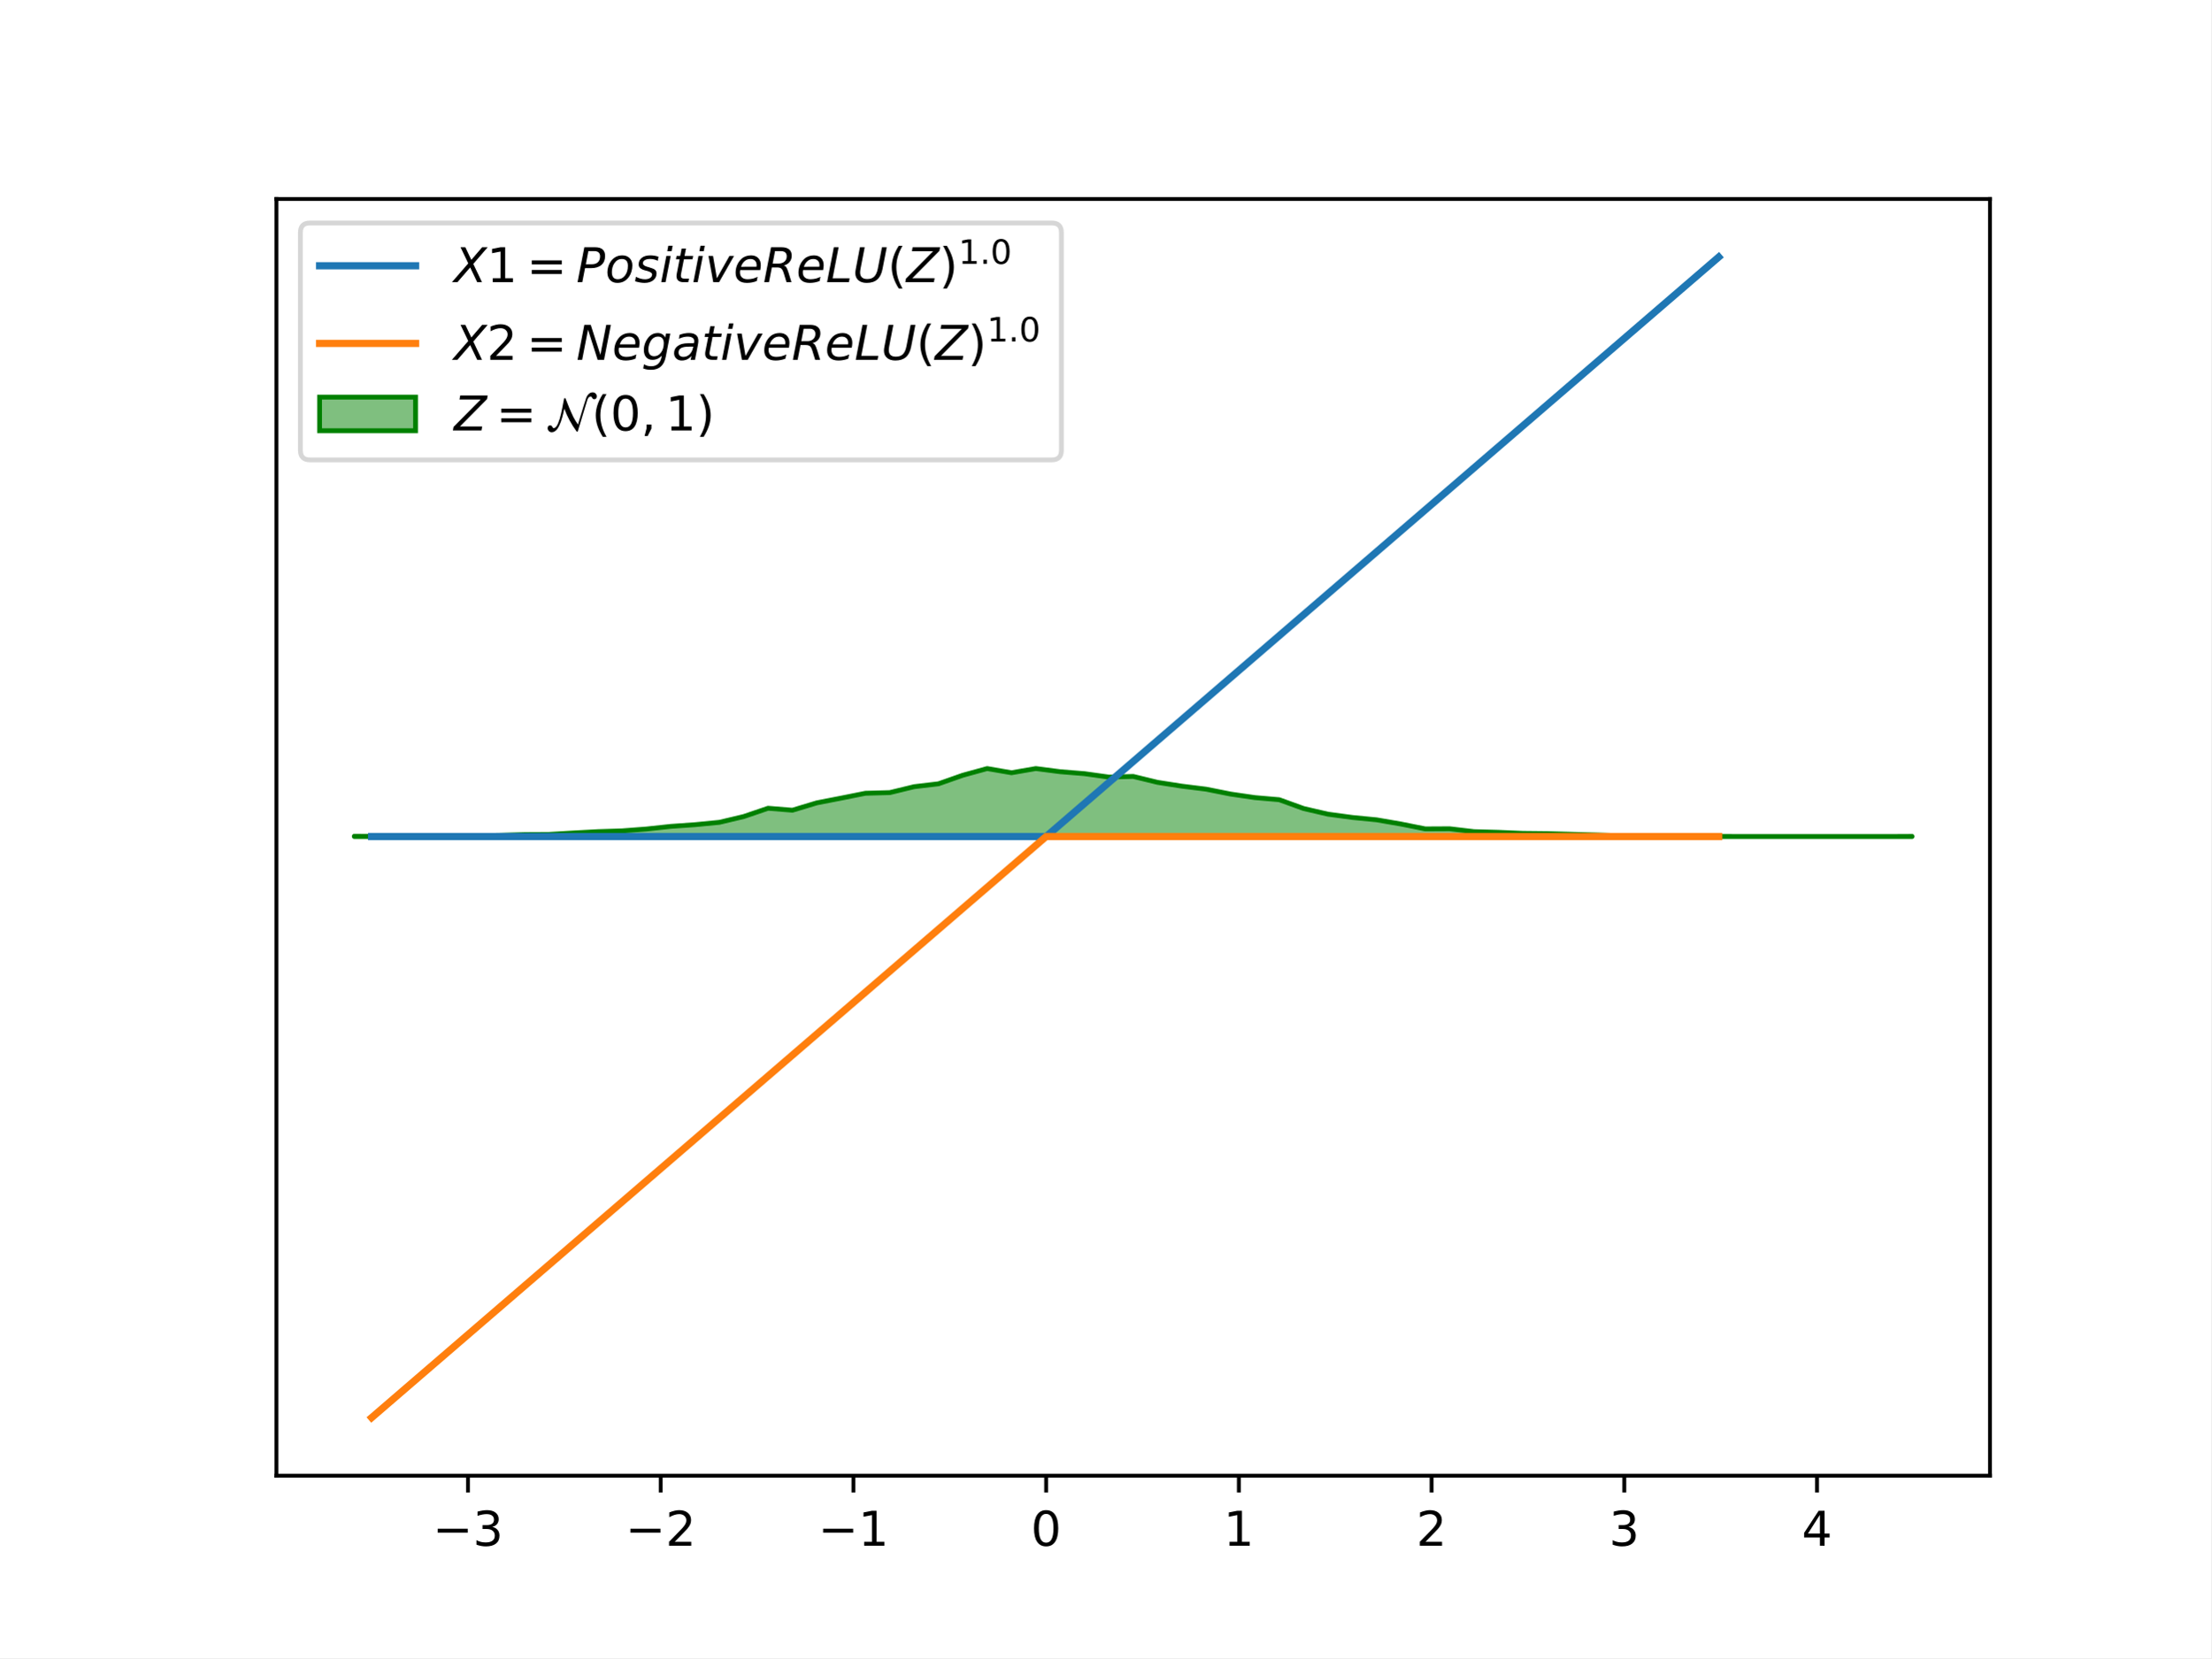
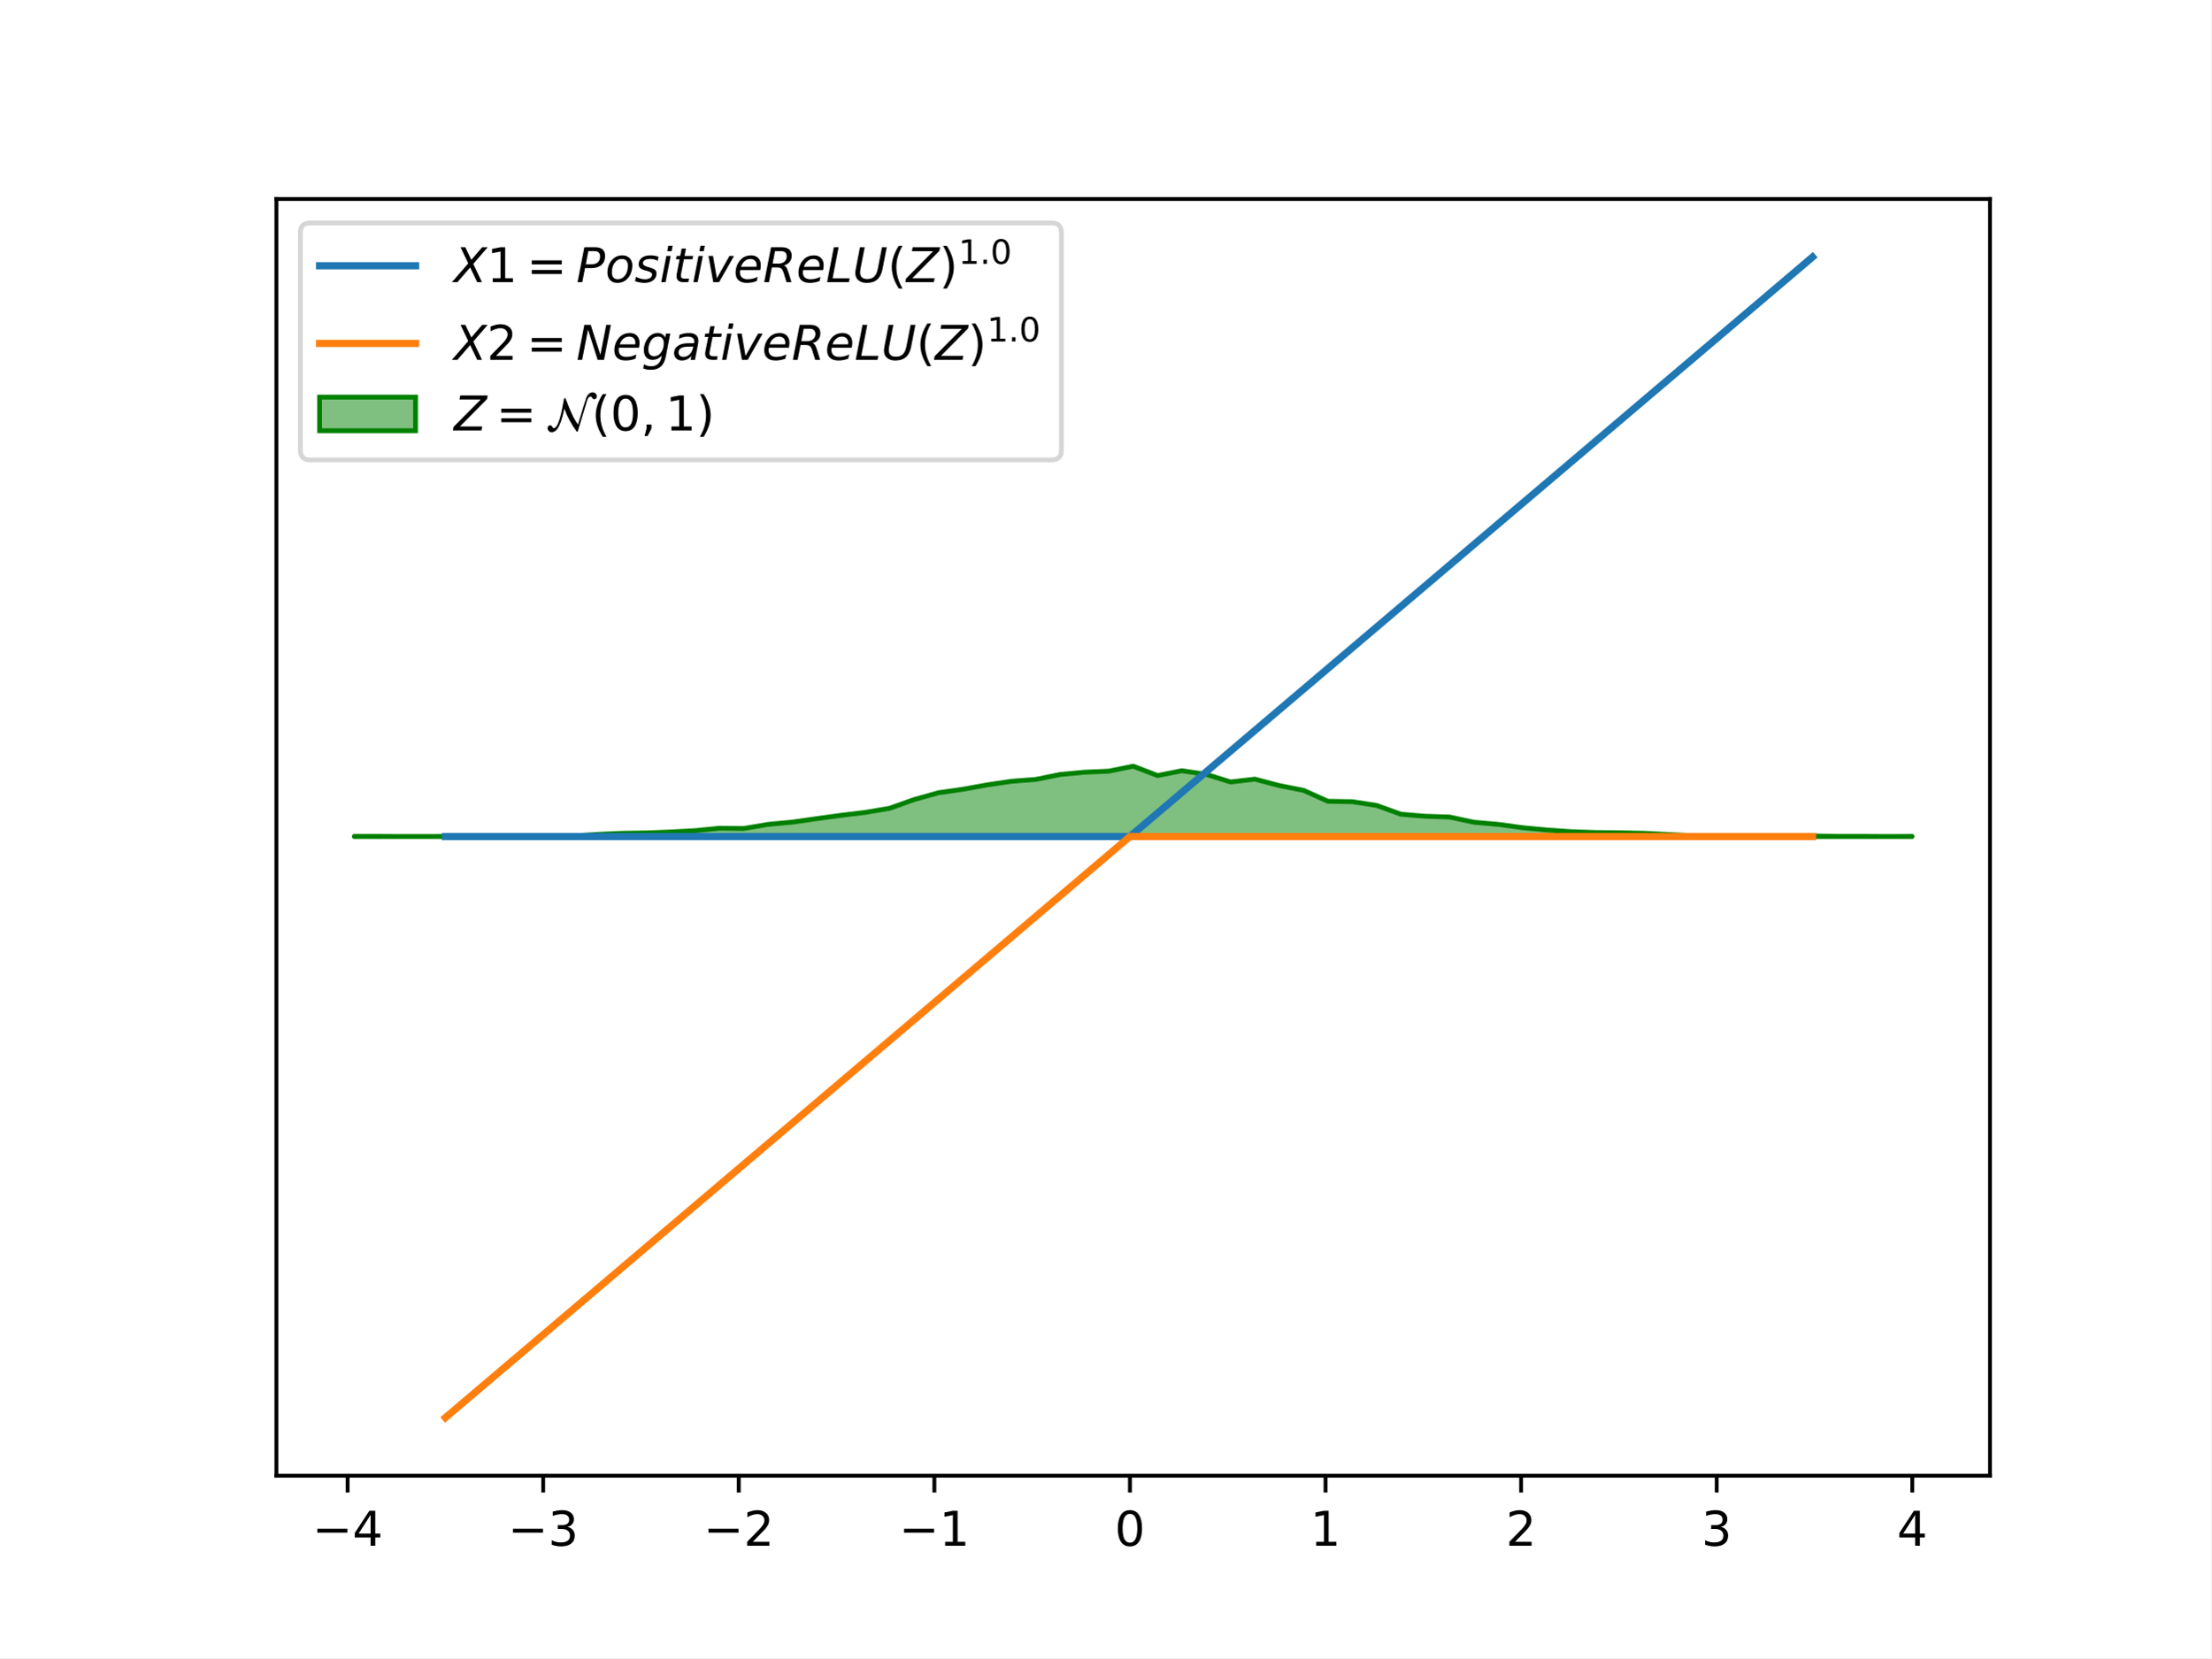
<svg xmlns="http://www.w3.org/2000/svg" xmlns:xlink="http://www.w3.org/1999/xlink" height="345.6pt" version="1.1" viewBox="0 0 460.8 345.6" width="460.8pt">
  <defs>
    <style type="text/css">*{stroke-linecap:butt;stroke-linejoin:round;}</style>
  </defs>
  <g id="figure_1">
    <g id="patch_1">
      <path d="M 0 345.6  L 460.8 345.6  L 460.8 0  L 0 0  z " style="fill:#ffffff;" />
    </g>
    <g id="axes_1">
      <g id="patch_2">
        <path d="M 57.6 307.584  L 414.72 307.584  L 414.72 41.472  L 57.6 41.472  z " style="fill:#ffffff;" />
      </g>
      <g id="PolyCollection_1">
        <defs>
-           <path d="M 73.833 -171.3  L 73.833 -171.245  L 78.905 -171.245  L 83.978 -171.245  L 89.051 -171.245  L 94.124 -171.245  L 99.196 -171.245  L 104.269 -171.245  L 109.342 -171.245  L 114.415 -171.245  L 119.487 -171.245  L 124.56 -171.245  L 129.633 -171.245  L 134.705 -171.245  L 139.778 -171.245  L 144.851 -171.245  L 149.924 -171.245  L 154.996 -171.245  L 160.069 -171.245  L 165.142 -171.245  L 170.215 -171.245  L 175.287 -171.245  L 180.36 -171.245  L 185.433 -171.245  L 190.505 -171.245  L 195.578 -171.245  L 200.651 -171.245  L 205.724 -171.245  L 210.796 -171.245  L 215.869 -171.245  L 220.942 -171.245  L 226.015 -171.245  L 231.087 -171.245  L 236.16 -171.245  L 241.233 -171.245  L 246.305 -171.245  L 251.378 -171.245  L 256.451 -171.245  L 261.524 -171.245  L 266.596 -171.245  L 271.669 -171.245  L 276.742 -171.245  L 281.815 -171.245  L 286.887 -171.245  L 291.96 -171.245  L 297.033 -171.245  L 302.105 -171.245  L 307.178 -171.245  L 312.251 -171.245  L 317.324 -171.245  L 322.396 -171.245  L 327.469 -171.245  L 332.542 -171.245  L 337.615 -171.245  L 342.687 -171.245  L 347.76 -171.245  L 352.833 -171.245  L 357.905 -171.245  L 362.978 -171.245  L 368.051 -171.245  L 373.124 -171.245  L 378.196 -171.245  L 383.269 -171.245  L 388.342 -171.245  L 393.415 -171.245  L 398.487 -171.245  L 398.487 -171.272  L 398.487 -171.272  L 393.415 -171.245  L 388.342 -171.245  L 383.269 -171.245  L 378.196 -171.245  L 373.124 -171.245  L 368.051 -171.245  L 362.978 -171.245  L 357.905 -171.272  L 352.833 -171.245  L 347.76 -171.409  L 342.687 -171.272  L 337.615 -171.409  L 332.542 -171.574  L 327.469 -171.711  L 322.396 -171.848  L 317.324 -171.903  L 312.251 -172.122  L 307.178 -172.259  L 302.105 -172.862  L 297.033 -172.834  L 291.96 -173.848  L 286.887 -174.725  L 281.815 -175.218  L 276.742 -175.904  L 271.669 -177.082  L 266.596 -178.918  L 261.524 -179.356  L 256.451 -180.096  L 251.378 -181.11  L 246.305 -181.74  L 241.233 -182.535  L 236.16 -183.768  L 231.087 -183.631  L 226.015 -184.344  L 220.942 -184.755  L 215.869 -185.412  L 210.796 -184.535  L 205.724 -185.412  L 200.651 -184.015  L 195.578 -182.234  L 190.505 -181.631  L 185.433 -180.398  L 180.36 -180.261  L 175.287 -179.247  L 170.215 -178.26  L 165.142 -176.726  L 160.069 -177.137  L 154.996 -175.41  L 149.924 -174.205  L 144.851 -173.711  L 139.778 -173.355  L 134.705 -172.807  L 129.633 -172.423  L 124.56 -172.259  L 119.487 -171.985  L 114.415 -171.683  L 109.342 -171.656  L 104.269 -171.492  L 99.196 -171.409  L 94.124 -171.382  L 89.051 -171.272  L 83.978 -171.327  L 78.905 -171.272  L 73.833 -171.3  z " id="m5265bedb80" style="stroke:#008000;" />
+           <path d="M 73.833 -171.273  L 73.833 -171.245  L 78.905 -171.245  L 83.978 -171.245  L 89.051 -171.245  L 94.124 -171.245  L 99.196 -171.245  L 104.269 -171.245  L 109.342 -171.245  L 114.415 -171.245  L 119.487 -171.245  L 124.56 -171.245  L 129.633 -171.245  L 134.705 -171.245  L 139.778 -171.245  L 144.851 -171.245  L 149.924 -171.245  L 154.996 -171.245  L 160.069 -171.245  L 165.142 -171.245  L 170.215 -171.245  L 175.287 -171.245  L 180.36 -171.245  L 185.433 -171.245  L 190.505 -171.245  L 195.578 -171.245  L 200.651 -171.245  L 205.724 -171.245  L 210.796 -171.245  L 215.869 -171.245  L 220.942 -171.245  L 226.015 -171.245  L 231.087 -171.245  L 236.16 -171.245  L 241.233 -171.245  L 246.305 -171.245  L 251.378 -171.245  L 256.451 -171.245  L 261.524 -171.245  L 266.596 -171.245  L 271.669 -171.245  L 276.742 -171.245  L 281.815 -171.245  L 286.887 -171.245  L 291.96 -171.245  L 297.033 -171.245  L 302.105 -171.245  L 307.178 -171.245  L 312.251 -171.245  L 317.324 -171.245  L 322.396 -171.245  L 327.469 -171.245  L 332.542 -171.245  L 337.615 -171.245  L 342.687 -171.245  L 347.76 -171.245  L 352.833 -171.245  L 357.905 -171.245  L 362.978 -171.245  L 368.051 -171.245  L 373.124 -171.245  L 378.196 -171.245  L 383.269 -171.245  L 388.342 -171.245  L 393.415 -171.245  L 398.487 -171.245  L 398.487 -171.273  L 398.487 -171.273  L 393.415 -171.245  L 388.342 -171.273  L 383.269 -171.273  L 378.196 -171.356  L 373.124 -171.328  L 368.051 -171.301  L 362.978 -171.301  L 357.905 -171.301  L 352.833 -171.412  L 347.76 -171.662  L 342.687 -171.912  L 337.615 -172.024  L 332.542 -172.079  L 327.469 -172.246  L 322.396 -172.608  L 317.324 -173.081  L 312.251 -173.776  L 307.178 -174.221  L 302.105 -175.305  L 297.033 -175.472  L 291.96 -175.889  L 286.887 -177.725  L 281.815 -178.503  L 276.742 -178.587  L 271.669 -180.867  L 266.596 -181.868  L 261.524 -183.203  L 256.451 -182.619  L 251.378 -184.204  L 246.305 -184.955  L 241.233 -183.954  L 236.16 -185.901  L 231.087 -184.872  L 226.015 -184.649  L 220.942 -184.177  L 215.869 -183.148  L 210.796 -182.758  L 205.724 -182.008  L 200.651 -181.09  L 195.578 -180.367  L 190.505 -178.948  L 185.433 -177.141  L 180.36 -176.279  L 175.287 -175.667  L 170.215 -174.972  L 165.142 -174.249  L 160.069 -173.776  L 154.996 -172.914  L 149.924 -172.969  L 144.851 -172.469  L 139.778 -172.191  L 134.705 -171.996  L 129.633 -171.912  L 124.56 -171.69  L 119.487 -171.356  L 114.415 -171.468  L 109.342 -171.356  L 104.269 -171.245  L 99.196 -171.328  L 94.124 -171.273  L 89.051 -171.245  L 83.978 -171.245  L 78.905 -171.273  L 73.833 -171.273  z " id="ma08cc36b5c" style="stroke:#008000;" />
        </defs>
-         <g clip-path="url(#p6a4043ee38)">
-           <use style="fill:#008000;fill-opacity:0.5;stroke:#008000;" x="0" xlink:href="#m5265bedb80" y="345.6" />
+         <g clip-path="url(#p46e4fabc52)">
+           <use style="fill:#008000;fill-opacity:0.5;stroke:#008000;" x="0" xlink:href="#ma08cc36b5c" y="345.6" />
        </g>
      </g>
      <g id="PolyCollection_2" />
      <g id="PolyCollection_3" />
      <g id="matplotlib.axis_1">
        <g id="xtick_1">
          <g id="line2d_1">
            <defs>
-               <path d="M 0 0  L 0 3.5  " id="mf795d74693" style="stroke:#000000;stroke-width:0.8;" />
-             </defs>
-             <g>
-               <use style="stroke:#000000;stroke-width:0.8;" x="97.523" xlink:href="#mf795d74693" y="307.584" />
+               <path d="M 0 0  L 0 3.5  " id="mf2663dbb90" style="stroke:#000000;stroke-width:0.8;" />
+             </defs>
+             <g>
+               <use style="stroke:#000000;stroke-width:0.8;" x="72.439" xlink:href="#mf2663dbb90" y="307.584" />
            </g>
          </g>
          <g id="text_1">
-             <g transform="translate(90.15233 322.1824)scale(0.1 -0.1)">
+             <g transform="translate(65.06781 322.1824)scale(0.1 -0.1)">
              <defs>
                <path d="M 678 2272  L 4684 2272  L 4684 1741  L 678 1741  L 678 2272  z " id="DejaVuSans-2212" transform="scale(0.015625)" />
-                 <path d="M 2597 2516  Q 3050 2419 3304 2112  Q 3559 1806 3559 1356  Q 3559 666 3084 287  Q 2609 -91 1734 -91  Q 1441 -91 1130 -33  Q 819 25 488 141  L 488 750  Q 750 597 1062 519  Q 1375 441 1716 441  Q 2309 441 2620 675  Q 2931 909 2931 1356  Q 2931 1769 2642 2001  Q 2353 2234 1838 2234  L 1294 2234  L 1294 2753  L 1863 2753  Q 2328 2753 2575 2939  Q 2822 3125 2822 3475  Q 2822 3834 2567 4026  Q 2313 4219 1838 4219  Q 1578 4219 1281 4162  Q 984 4106 628 3988  L 628 4550  Q 988 4650 1302 4700  Q 1616 4750 1894 4750  Q 2613 4750 3031 4423  Q 3450 4097 3450 3541  Q 3450 3153 3228 2886  Q 3006 2619 2597 2516  z " id="DejaVuSans-33" transform="scale(0.015625)" />
-               </defs>
-               <use xlink:href="#DejaVuSans-2212" />
-               <use x="83.789" xlink:href="#DejaVuSans-33" />
+                 <path d="M 2419 4116  L 825 1625  L 2419 1625  L 2419 4116  z M 2253 4666  L 3047 4666  L 3047 1625  L 3713 1625  L 3713 1100  L 3047 1100  L 3047 0  L 2419 0  L 2419 1100  L 313 1100  L 313 1709  L 2253 4666  z " id="DejaVuSans-34" transform="scale(0.015625)" />
+               </defs>
+               <use xlink:href="#DejaVuSans-2212" />
+               <use x="83.789" xlink:href="#DejaVuSans-34" />
            </g>
          </g>
        </g>
        <g id="xtick_2">
          <g id="line2d_2">
            <g>
-               <use style="stroke:#000000;stroke-width:0.8;" x="137.688" xlink:href="#mf795d74693" y="307.584" />
+               <use style="stroke:#000000;stroke-width:0.8;" x="113.2" xlink:href="#mf2663dbb90" y="307.584" />
            </g>
          </g>
          <g id="text_2">
-             <g transform="translate(130.3169 322.1824)scale(0.1 -0.1)">
-               <defs>
-                 <path d="M 1228 531  L 3431 531  L 3431 0  L 469 0  L 469 531  Q 828 903 1448 1529  Q 2069 2156 2228 2338  Q 2531 2678 2651 2914  Q 2772 3150 2772 3378  Q 2772 3750 2511 3984  Q 2250 4219 1831 4219  Q 1534 4219 1204 4116  Q 875 4013 500 3803  L 500 4441  Q 881 4594 1212 4672  Q 1544 4750 1819 4750  Q 2544 4750 2975 4387  Q 3406 4025 3406 3419  Q 3406 3131 3298 2873  Q 3191 2616 2906 2266  Q 2828 2175 2409 1742  Q 1991 1309 1228 531  z " id="DejaVuSans-32" transform="scale(0.015625)" />
-               </defs>
-               <use xlink:href="#DejaVuSans-2212" />
-               <use x="83.789" xlink:href="#DejaVuSans-32" />
+             <g transform="translate(105.8291 322.1824)scale(0.1 -0.1)">
+               <defs>
+                 <path d="M 2597 2516  Q 3050 2419 3304 2112  Q 3559 1806 3559 1356  Q 3559 666 3084 287  Q 2609 -91 1734 -91  Q 1441 -91 1130 -33  Q 819 25 488 141  L 488 750  Q 750 597 1062 519  Q 1375 441 1716 441  Q 2309 441 2620 675  Q 2931 909 2931 1356  Q 2931 1769 2642 2001  Q 2353 2234 1838 2234  L 1294 2234  L 1294 2753  L 1863 2753  Q 2328 2753 2575 2939  Q 2822 3125 2822 3475  Q 2822 3834 2567 4026  Q 2313 4219 1838 4219  Q 1578 4219 1281 4162  Q 984 4106 628 3988  L 628 4550  Q 988 4650 1302 4700  Q 1616 4750 1894 4750  Q 2613 4750 3031 4423  Q 3450 4097 3450 3541  Q 3450 3153 3228 2886  Q 3006 2619 2597 2516  z " id="DejaVuSans-33" transform="scale(0.015625)" />
+               </defs>
+               <use xlink:href="#DejaVuSans-2212" />
+               <use x="83.789" xlink:href="#DejaVuSans-33" />
            </g>
          </g>
        </g>
        <g id="xtick_3">
          <g id="line2d_3">
            <g>
-               <use style="stroke:#000000;stroke-width:0.8;" x="177.853" xlink:href="#mf795d74693" y="307.584" />
+               <use style="stroke:#000000;stroke-width:0.8;" x="153.961" xlink:href="#mf2663dbb90" y="307.584" />
            </g>
          </g>
          <g id="text_3">
-             <g transform="translate(170.4815 322.1824)scale(0.1 -0.1)">
-               <defs>
-                 <path d="M 794 531  L 1825 531  L 1825 4091  L 703 3866  L 703 4441  L 1819 4666  L 2450 4666  L 2450 531  L 3481 531  L 3481 0  L 794 0  L 794 531  z " id="DejaVuSans-31" transform="scale(0.015625)" />
-               </defs>
-               <use xlink:href="#DejaVuSans-2212" />
-               <use x="83.789" xlink:href="#DejaVuSans-31" />
+             <g transform="translate(146.5903 322.1824)scale(0.1 -0.1)">
+               <defs>
+                 <path d="M 1228 531  L 3431 531  L 3431 0  L 469 0  L 469 531  Q 828 903 1448 1529  Q 2069 2156 2228 2338  Q 2531 2678 2651 2914  Q 2772 3150 2772 3378  Q 2772 3750 2511 3984  Q 2250 4219 1831 4219  Q 1534 4219 1204 4116  Q 875 4013 500 3803  L 500 4441  Q 881 4594 1212 4672  Q 1544 4750 1819 4750  Q 2544 4750 2975 4387  Q 3406 4025 3406 3419  Q 3406 3131 3298 2873  Q 3191 2616 2906 2266  Q 2828 2175 2409 1742  Q 1991 1309 1228 531  z " id="DejaVuSans-32" transform="scale(0.015625)" />
+               </defs>
+               <use xlink:href="#DejaVuSans-2212" />
+               <use x="83.789" xlink:href="#DejaVuSans-32" />
            </g>
          </g>
        </g>
        <g id="xtick_4">
          <g id="line2d_4">
            <g>
-               <use style="stroke:#000000;stroke-width:0.8;" x="218.017" xlink:href="#mf795d74693" y="307.584" />
+               <use style="stroke:#000000;stroke-width:0.8;" x="194.723" xlink:href="#mf2663dbb90" y="307.584" />
            </g>
          </g>
          <g id="text_4">
-             <g transform="translate(214.8359 322.1824)scale(0.1 -0.1)">
-               <defs>
-                 <path d="M 2034 4250  Q 1547 4250 1301 3770  Q 1056 3291 1056 2328  Q 1056 1369 1301 889  Q 1547 409 2034 409  Q 2525 409 2770 889  Q 3016 1369 3016 2328  Q 3016 3291 2770 3770  Q 2525 4250 2034 4250  z M 2034 4750  Q 2819 4750 3233 4129  Q 3647 3509 3647 2328  Q 3647 1150 3233 529  Q 2819 -91 2034 -91  Q 1250 -91 836 529  Q 422 1150 422 2328  Q 422 3509 836 4129  Q 1250 4750 2034 4750  z " id="DejaVuSans-30" transform="scale(0.015625)" />
-               </defs>
-               <use xlink:href="#DejaVuSans-30" />
+             <g transform="translate(187.3516 322.1824)scale(0.1 -0.1)">
+               <defs>
+                 <path d="M 794 531  L 1825 531  L 1825 4091  L 703 3866  L 703 4441  L 1819 4666  L 2450 4666  L 2450 531  L 3481 531  L 3481 0  L 794 0  L 794 531  z " id="DejaVuSans-31" transform="scale(0.015625)" />
+               </defs>
+               <use xlink:href="#DejaVuSans-2212" />
+               <use x="83.789" xlink:href="#DejaVuSans-31" />
            </g>
          </g>
        </g>
        <g id="xtick_5">
          <g id="line2d_5">
            <g>
-               <use style="stroke:#000000;stroke-width:0.8;" x="258.182" xlink:href="#mf795d74693" y="307.584" />
+               <use style="stroke:#000000;stroke-width:0.8;" x="235.484" xlink:href="#mf2663dbb90" y="307.584" />
            </g>
          </g>
          <g id="text_5">
-             <g transform="translate(255.0004 322.1824)scale(0.1 -0.1)">
-               <use xlink:href="#DejaVuSans-31" />
+             <g transform="translate(232.3027 322.1824)scale(0.1 -0.1)">
+               <defs>
+                 <path d="M 2034 4250  Q 1547 4250 1301 3770  Q 1056 3291 1056 2328  Q 1056 1369 1301 889  Q 1547 409 2034 409  Q 2525 409 2770 889  Q 3016 1369 3016 2328  Q 3016 3291 2770 3770  Q 2525 4250 2034 4250  z M 2034 4750  Q 2819 4750 3233 4129  Q 3647 3509 3647 2328  Q 3647 1150 3233 529  Q 2819 -91 2034 -91  Q 1250 -91 836 529  Q 422 1150 422 2328  Q 422 3509 836 4129  Q 1250 4750 2034 4750  z " id="DejaVuSans-30" transform="scale(0.015625)" />
+               </defs>
+               <use xlink:href="#DejaVuSans-30" />
            </g>
          </g>
        </g>
        <g id="xtick_6">
          <g id="line2d_6">
            <g>
-               <use style="stroke:#000000;stroke-width:0.8;" x="298.346" xlink:href="#mf795d74693" y="307.584" />
+               <use style="stroke:#000000;stroke-width:0.8;" x="276.245" xlink:href="#mf2663dbb90" y="307.584" />
            </g>
          </g>
          <g id="text_6">
-             <g transform="translate(295.165 322.1824)scale(0.1 -0.1)">
-               <use xlink:href="#DejaVuSans-32" />
+             <g transform="translate(273.0639 322.1824)scale(0.1 -0.1)">
+               <use xlink:href="#DejaVuSans-31" />
            </g>
          </g>
        </g>
        <g id="xtick_7">
          <g id="line2d_7">
            <g>
-               <use style="stroke:#000000;stroke-width:0.8;" x="338.511" xlink:href="#mf795d74693" y="307.584" />
+               <use style="stroke:#000000;stroke-width:0.8;" x="317.006" xlink:href="#mf2663dbb90" y="307.584" />
            </g>
          </g>
          <g id="text_7">
-             <g transform="translate(335.3296 322.1824)scale(0.1 -0.1)">
-               <use xlink:href="#DejaVuSans-33" />
+             <g transform="translate(313.8252 322.1824)scale(0.1 -0.1)">
+               <use xlink:href="#DejaVuSans-32" />
            </g>
          </g>
        </g>
        <g id="xtick_8">
          <g id="line2d_8">
            <g>
-               <use style="stroke:#000000;stroke-width:0.8;" x="378.675" xlink:href="#mf795d74693" y="307.584" />
+               <use style="stroke:#000000;stroke-width:0.8;" x="357.768" xlink:href="#mf2663dbb90" y="307.584" />
            </g>
          </g>
          <g id="text_8">
-             <g transform="translate(375.4941 322.1824)scale(0.1 -0.1)">
-               <defs>
-                 <path d="M 2419 4116  L 825 1625  L 2419 1625  L 2419 4116  z M 2253 4666  L 3047 4666  L 3047 1625  L 3713 1625  L 3713 1100  L 3047 1100  L 3047 0  L 2419 0  L 2419 1100  L 313 1100  L 313 1709  L 2253 4666  z " id="DejaVuSans-34" transform="scale(0.015625)" />
-               </defs>
+             <g transform="translate(354.5864 322.1824)scale(0.1 -0.1)">
+               <use xlink:href="#DejaVuSans-33" />
+             </g>
+           </g>
+         </g>
+         <g id="xtick_9">
+           <g id="line2d_9">
+             <g>
+               <use style="stroke:#000000;stroke-width:0.8;" x="398.529" xlink:href="#mf2663dbb90" y="307.584" />
+             </g>
+           </g>
+           <g id="text_9">
+             <g transform="translate(395.3477 322.1824)scale(0.1 -0.1)">
              <use xlink:href="#DejaVuSans-34" />
            </g>
          </g>
        </g>
      </g>
      <g id="matplotlib.axis_2" />
-       <g id="line2d_9">
-         <path clip-path="url(#p6a4043ee38)" d="M 77.441 174.355  L 218.017 174.355  L 358.191 53.568  L 358.191 53.568  " style="fill:none;stroke:#1f77b4;stroke-linecap:square;stroke-width:1.5;" />
-       </g>
      <g id="line2d_10">
-         <path clip-path="url(#p6a4043ee38)" d="M 77.441 295.488  L 218.017 174.355  L 358.191 174.355  L 358.191 174.355  " style="fill:none;stroke:#ff7f0e;stroke-linecap:square;stroke-width:1.5;" />
+         <path clip-path="url(#p46e4fabc52)" d="M 92.82 174.355  L 235.484 174.355  L 377.741 53.568  L 377.741 53.568  " style="fill:none;stroke:#1f77b4;stroke-linecap:square;stroke-width:1.5;" />
+       </g>
+       <g id="line2d_11">
+         <path clip-path="url(#p46e4fabc52)" d="M 92.82 295.488  L 235.484 174.355  L 377.741 174.355  L 377.741 174.355  " style="fill:none;stroke:#ff7f0e;stroke-linecap:square;stroke-width:1.5;" />
      </g>
      <g id="patch_3">
        <path d="M 57.6 307.584  L 57.6 41.472  " style="fill:none;stroke:#000000;stroke-linecap:square;stroke-linejoin:miter;stroke-width:0.8;" />
      </g>
      <g id="patch_4">
        <path d="M 414.72 307.584  L 414.72 41.472  " style="fill:none;stroke:#000000;stroke-linecap:square;stroke-linejoin:miter;stroke-width:0.8;" />
      </g>
      <g id="patch_5">
        <path d="M 57.6 307.584  L 414.72 307.584  " style="fill:none;stroke:#000000;stroke-linecap:square;stroke-linejoin:miter;stroke-width:0.8;" />
      </g>
      <g id="patch_6">
        <path d="M 57.6 41.472  L 414.72 41.472  " style="fill:none;stroke:#000000;stroke-linecap:square;stroke-linejoin:miter;stroke-width:0.8;" />
      </g>
      <g id="legend_1">
        <g id="patch_7">
          <path d="M 64.6 95.85  L 219.2 95.85  Q 221.2 95.85 221.2 93.85  L 221.2 48.472  Q 221.2 46.472 219.2 46.472  L 64.6 46.472  Q 62.6 46.472 62.6 48.472  L 62.6 93.85  Q 62.6 95.85 64.6 95.85  z " style="fill:#ffffff;opacity:0.8;stroke:#cccccc;stroke-linejoin:miter;" />
        </g>
-         <g id="line2d_11">
+         <g id="line2d_12">
          <path d="M 66.6 55.392  L 86.6 55.392  " style="fill:none;stroke:#1f77b4;stroke-linecap:square;stroke-width:1.5;" />
        </g>
-         <g id="line2d_12" />
-         <g id="text_9">
+         <g id="line2d_13" />
+         <g id="text_10">
          <g transform="translate(94.6 58.89231)scale(0.1 -0.1)">
            <defs>
              <path d="M 878 4666  L 1516 4666  L 2316 2981  L 3763 4666  L 4500 4666  L 2578 2438  L 3738 0  L 3103 0  L 2163 1966  L 459 0  L -275 0  L 1906 2509  L 878 4666  z " id="DejaVuSans-Oblique-58" transform="scale(0.015625)" />
              <path d="M 678 2906  L 4684 2906  L 4684 2381  L 678 2381  L 678 2906  z M 678 1631  L 4684 1631  L 4684 1100  L 678 1100  L 678 1631  z " id="DejaVuSans-3d" transform="scale(0.015625)" />
              <path d="M 1081 4666  L 2541 4666  Q 3178 4666 3512 4369  Q 3847 4072 3847 3500  Q 3847 2731 3353 2303  Q 2859 1875 1966 1875  L 1172 1875  L 806 0  L 172 0  L 1081 4666  z M 1613 4147  L 1275 2394  L 2069 2394  Q 2606 2394 2893 2669  Q 3181 2944 3181 3456  Q 3181 3784 2986 3965  Q 2791 4147 2438 4147  L 1613 4147  z " id="DejaVuSans-Oblique-50" transform="scale(0.015625)" />
              <path d="M 1625 -91  Q 1009 -91 651 289  Q 294 669 294 1325  Q 294 1706 417 2101  Q 541 2497 738 2766  Q 1047 3184 1428 3384  Q 1809 3584 2291 3584  Q 2888 3584 3255 3212  Q 3622 2841 3622 2241  Q 3622 1825 3500 1412  Q 3378 1000 3181 728  Q 2875 309 2494 109  Q 2113 -91 1625 -91  z M 891 1344  Q 891 869 1089 633  Q 1288 397 1691 397  Q 2269 397 2648 901  Q 3028 1406 3028 2181  Q 3028 2634 2825 2865  Q 2622 3097 2228 3097  Q 1903 3097 1650 2945  Q 1397 2794 1197 2484  Q 1050 2253 970 1956  Q 891 1659 891 1344  z " id="DejaVuSans-Oblique-6f" transform="scale(0.015625)" />
              <path d="M 3200 3397  L 3091 2853  Q 2863 2978 2609 3040  Q 2356 3103 2088 3103  Q 1634 3103 1373 2948  Q 1113 2794 1113 2528  Q 1113 2219 1719 2053  Q 1766 2041 1788 2034  L 1972 1978  Q 2547 1819 2739 1644  Q 2931 1469 2931 1166  Q 2931 609 2489 259  Q 2047 -91 1331 -91  Q 1053 -91 747 -37  Q 441 16 72 128  L 184 722  Q 500 559 806 475  Q 1113 391 1394 391  Q 1816 391 2080 572  Q 2344 753 2344 1031  Q 2344 1331 1650 1516  L 1591 1531  L 1394 1581  Q 956 1697 753 1886  Q 550 2075 550 2369  Q 550 2928 970 3256  Q 1391 3584 2113 3584  Q 2397 3584 2667 3537  Q 2938 3491 3200 3397  z " id="DejaVuSans-Oblique-73" transform="scale(0.015625)" />
              <path d="M 1172 4863  L 1747 4863  L 1606 4134  L 1031 4134  L 1172 4863  z M 909 3500  L 1484 3500  L 800 0  L 225 0  L 909 3500  z " id="DejaVuSans-Oblique-69" transform="scale(0.015625)" />
              <path d="M 2706 3500  L 2619 3053  L 1472 3053  L 1100 1153  Q 1081 1047 1072 975  Q 1063 903 1063 863  Q 1063 663 1183 572  Q 1303 481 1569 481  L 2150 481  L 2053 0  L 1503 0  Q 991 0 739 200  Q 488 400 488 806  Q 488 878 497 964  Q 506 1050 525 1153  L 897 3053  L 409 3053  L 500 3500  L 978 3500  L 1172 4494  L 1747 4494  L 1556 3500  L 2706 3500  z " id="DejaVuSans-Oblique-74" transform="scale(0.015625)" />
              <path d="M 459 3500  L 1069 3500  L 1581 525  L 3256 3500  L 3866 3500  L 1875 0  L 1100 0  L 459 3500  z " id="DejaVuSans-Oblique-76" transform="scale(0.015625)" />
              <path d="M 3078 2063  Q 3088 2113 3092 2166  Q 3097 2219 3097 2272  Q 3097 2653 2873 2875  Q 2650 3097 2266 3097  Q 1838 3097 1509 2826  Q 1181 2556 1013 2059  L 3078 2063  z M 3578 1613  L 903 1613  Q 884 1494 878 1425  Q 872 1356 872 1306  Q 872 872 1139 634  Q 1406 397 1894 397  Q 2269 397 2603 481  Q 2938 566 3225 728  L 3116 159  Q 2806 34 2476 -28  Q 2147 -91 1806 -91  Q 1078 -91 686 257  Q 294 606 294 1247  Q 294 1794 489 2264  Q 684 2734 1063 3103  Q 1306 3334 1642 3459  Q 1978 3584 2356 3584  Q 2950 3584 3301 3228  Q 3653 2872 3653 2272  Q 3653 2128 3634 1964  Q 3616 1800 3578 1613  z " id="DejaVuSans-Oblique-65" transform="scale(0.015625)" />
              <path d="M 1613 4147  L 1294 2491  L 2106 2491  Q 2584 2491 2879 2755  Q 3175 3019 3175 3444  Q 3175 3784 2976 3965  Q 2778 4147 2406 4147  L 1613 4147  z M 2772 2241  Q 2972 2194 3105 2009  Q 3238 1825 3413 1275  L 3809 0  L 3144 0  L 2778 1197  Q 2638 1659 2453 1815  Q 2269 1972 1888 1972  L 1191 1972  L 806 0  L 172 0  L 1081 4666  L 2503 4666  Q 3150 4666 3495 4373  Q 3841 4081 3841 3531  Q 3841 3044 3547 2687  Q 3253 2331 2772 2241  z " id="DejaVuSans-Oblique-52" transform="scale(0.015625)" />
              <path d="M 1075 4666  L 1709 4666  L 909 525  L 3181 525  L 3078 0  L 172 0  L 1075 4666  z " id="DejaVuSans-Oblique-4c" transform="scale(0.015625)" />
              <path d="M 991 4666  L 1625 4666  L 1075 1831  Q 1041 1641 1027 1517  Q 1013 1394 1013 1300  Q 1013 869 1253 645  Q 1494 422 1959 422  Q 2563 422 2898 753  Q 3234 1084 3378 1831  L 3928 4666  L 4563 4666  L 4000 1753  Q 3816 809 3300 359  Q 2784 -91 1888 -91  Q 1188 -91 780 261  Q 372 613 372 1216  Q 372 1325 387 1461  Q 403 1597 434 1753  L 991 4666  z " id="DejaVuSans-Oblique-55" transform="scale(0.015625)" />
              <path d="M 1984 4856  Q 1566 4138 1362 3434  Q 1159 2731 1159 2009  Q 1159 1288 1364 580  Q 1569 -128 1984 -844  L 1484 -844  Q 1016 -109 783 600  Q 550 1309 550 2009  Q 550 2706 781 3412  Q 1013 4119 1484 4856  L 1984 4856  z " id="DejaVuSans-28" transform="scale(0.015625)" />
              <path d="M 838 4666  L 4500 4666  L 4409 4184  L 794 531  L 3769 531  L 3669 0  L -141 0  L -50 481  L 3566 4134  L 738 4134  L 838 4666  z " id="DejaVuSans-Oblique-5a" transform="scale(0.015625)" />
              <path d="M 513 4856  L 1013 4856  Q 1481 4119 1714 3412  Q 1947 2706 1947 2009  Q 1947 1309 1714 600  Q 1481 -109 1013 -844  L 513 -844  Q 928 -128 1133 580  Q 1338 1288 1338 2009  Q 1338 2731 1133 3434  Q 928 4138 513 4856  z " id="DejaVuSans-29" transform="scale(0.015625)" />
              <path d="M 684 794  L 1344 794  L 1344 0  L 684 0  L 684 794  z " id="DejaVuSans-2e" transform="scale(0.015625)" />
            </defs>
            <use transform="translate(0 0.765625)" xlink:href="#DejaVuSans-Oblique-58" />
            <use transform="translate(68.50586 0.765625)" xlink:href="#DejaVuSans-31" />
            <use transform="translate(151.6113 0.765625)" xlink:href="#DejaVuSans-3d" />
            <use transform="translate(254.8828 0.765625)" xlink:href="#DejaVuSans-Oblique-50" />
            <use transform="translate(315.1855 0.765625)" xlink:href="#DejaVuSans-Oblique-6f" />
            <use transform="translate(376.3672 0.765625)" xlink:href="#DejaVuSans-Oblique-73" />
            <use transform="translate(428.4668 0.765625)" xlink:href="#DejaVuSans-Oblique-69" />
            <use transform="translate(456.25 0.765625)" xlink:href="#DejaVuSans-Oblique-74" />
            <use transform="translate(495.459 0.765625)" xlink:href="#DejaVuSans-Oblique-69" />
            <use transform="translate(523.2422 0.765625)" xlink:href="#DejaVuSans-Oblique-76" />
            <use transform="translate(582.4219 0.765625)" xlink:href="#DejaVuSans-Oblique-65" />
            <use transform="translate(643.9453 0.765625)" xlink:href="#DejaVuSans-Oblique-52" />
            <use transform="translate(713.4277 0.765625)" xlink:href="#DejaVuSans-Oblique-65" />
            <use transform="translate(774.9512 0.765625)" xlink:href="#DejaVuSans-Oblique-4c" />
            <use transform="translate(830.6641 0.765625)" xlink:href="#DejaVuSans-Oblique-55" />
            <use transform="translate(903.8574 0.765625)" xlink:href="#DejaVuSans-28" />
            <use transform="translate(942.8711 0.765625)" xlink:href="#DejaVuSans-Oblique-5a" />
            <use transform="translate(1011.377 0.765625)" xlink:href="#DejaVuSans-29" />
            <use transform="translate(1051.348 39.04688)scale(0.7)" xlink:href="#DejaVuSans-31" />
            <use transform="translate(1095.884 39.04688)scale(0.7)" xlink:href="#DejaVuSans-2e" />
            <use transform="translate(1118.135 39.04688)scale(0.7)" xlink:href="#DejaVuSans-30" />
          </g>
        </g>
-         <g id="line2d_13">
+         <g id="line2d_14">
          <path d="M 66.6 71.572  L 86.6 71.572  " style="fill:none;stroke:#ff7f0e;stroke-linecap:square;stroke-width:1.5;" />
        </g>
-         <g id="line2d_14" />
-         <g id="text_10">
+         <g id="line2d_15" />
+         <g id="text_11">
          <g transform="translate(94.6 75.072)scale(0.1 -0.1)">
            <defs>
              <path d="M 1081 4666  L 1931 4666  L 3219 666  L 4000 4666  L 4616 4666  L 3706 0  L 2853 0  L 1569 4025  L 788 0  L 172 0  L 1081 4666  z " id="DejaVuSans-Oblique-4e" transform="scale(0.015625)" />
              <path d="M 3816 3500  L 3219 434  Q 3047 -456 2561 -893  Q 2075 -1331 1253 -1331  Q 950 -1331 690 -1286  Q 431 -1241 206 -1147  L 313 -588  Q 525 -725 762 -790  Q 1000 -856 1269 -856  Q 1816 -856 2167 -557  Q 2519 -259 2631 300  L 2681 563  Q 2441 288 2122 144  Q 1803 0 1434 0  Q 903 0 598 351  Q 294 703 294 1319  Q 294 1803 478 2267  Q 663 2731 997 3091  Q 1219 3328 1514 3456  Q 1809 3584 2131 3584  Q 2484 3584 2746 3420  Q 3009 3256 3138 2956  L 3238 3500  L 3816 3500  z M 2950 2216  Q 2950 2641 2750 2872  Q 2550 3103 2181 3103  Q 1953 3103 1747 3012  Q 1541 2922 1394 2759  Q 1156 2491 1023 2127  Q 891 1763 891 1375  Q 891 944 1092 712  Q 1294 481 1672 481  Q 2219 481 2584 976  Q 2950 1472 2950 2216  z " id="DejaVuSans-Oblique-67" transform="scale(0.015625)" />
              <path d="M 3438 1997  L 3047 0  L 2472 0  L 2578 531  Q 2325 219 2001 64  Q 1678 -91 1281 -91  Q 834 -91 548 182  Q 263 456 263 884  Q 263 1497 752 1853  Q 1241 2209 2100 2209  L 2900 2209  L 2931 2363  Q 2938 2388 2941 2417  Q 2944 2447 2944 2509  Q 2944 2788 2717 2942  Q 2491 3097 2081 3097  Q 1800 3097 1504 3025  Q 1209 2953 897 2809  L 997 3341  Q 1322 3463 1633 3523  Q 1944 3584 2234 3584  Q 2853 3584 3176 3315  Q 3500 3047 3500 2534  Q 3500 2431 3484 2292  Q 3469 2153 3438 1997  z M 2816 1759  L 2241 1759  Q 1534 1759 1195 1570  Q 856 1381 856 984  Q 856 709 1029 553  Q 1203 397 1509 397  Q 1978 397 2328 733  Q 2678 1069 2791 1631  L 2816 1759  z " id="DejaVuSans-Oblique-61" transform="scale(0.015625)" />
            </defs>
            <use transform="translate(0 0.765625)" xlink:href="#DejaVuSans-Oblique-58" />
            <use transform="translate(68.50586 0.765625)" xlink:href="#DejaVuSans-32" />
            <use transform="translate(151.6113 0.765625)" xlink:href="#DejaVuSans-3d" />
            <use transform="translate(254.8828 0.765625)" xlink:href="#DejaVuSans-Oblique-4e" />
            <use transform="translate(329.6875 0.765625)" xlink:href="#DejaVuSans-Oblique-65" />
            <use transform="translate(391.2109 0.765625)" xlink:href="#DejaVuSans-Oblique-67" />
            <use transform="translate(454.6875 0.765625)" xlink:href="#DejaVuSans-Oblique-61" />
            <use transform="translate(515.9668 0.765625)" xlink:href="#DejaVuSans-Oblique-74" />
            <use transform="translate(555.1758 0.765625)" xlink:href="#DejaVuSans-Oblique-69" />
            <use transform="translate(582.959 0.765625)" xlink:href="#DejaVuSans-Oblique-76" />
            <use transform="translate(642.1387 0.765625)" xlink:href="#DejaVuSans-Oblique-65" />
            <use transform="translate(703.6621 0.765625)" xlink:href="#DejaVuSans-Oblique-52" />
            <use transform="translate(773.1445 0.765625)" xlink:href="#DejaVuSans-Oblique-65" />
            <use transform="translate(834.668 0.765625)" xlink:href="#DejaVuSans-Oblique-4c" />
            <use transform="translate(890.3809 0.765625)" xlink:href="#DejaVuSans-Oblique-55" />
            <use transform="translate(963.5742 0.765625)" xlink:href="#DejaVuSans-28" />
            <use transform="translate(1002.588 0.765625)" xlink:href="#DejaVuSans-Oblique-5a" />
            <use transform="translate(1071.094 0.765625)" xlink:href="#DejaVuSans-29" />
            <use transform="translate(1111.064 39.04688)scale(0.7)" xlink:href="#DejaVuSans-31" />
            <use transform="translate(1155.601 39.04688)scale(0.7)" xlink:href="#DejaVuSans-2e" />
            <use transform="translate(1177.852 39.04688)scale(0.7)" xlink:href="#DejaVuSans-30" />
          </g>
        </g>
        <g id="patch_8">
          <path d="M 66.6 89.77  L 86.6 89.77  L 86.6 82.77  L 66.6 82.77  z " style="fill:#008000;fill-opacity:0.5;stroke:#008000;stroke-linejoin:miter;" />
        </g>
-         <g id="text_11">
+         <g id="text_12">
          <g transform="translate(94.6 89.77044)scale(0.1 -0.1)">
            <defs>
              <path d="M 4294 800  L 4301 800  Q 5293 4070 5408 4378  Q 5472 4538 5523 4614  Q 5830 5088 6253 5088  Q 6490 5088 6650 4931  Q 6810 4774 6810 4550  Q 6810 4378 6720 4272  Q 6630 4166 6470 4166  Q 6368 4166 6297 4224  Q 6227 4282 6198 4349  Q 6170 4416 6118 4473  Q 6067 4531 6003 4531  Q 5939 4531 5881 4508  Q 5824 4486 5785 4457  Q 5747 4429 5705 4371  Q 5664 4314 5638 4275  Q 5613 4237 5584 4163  Q 5555 4090 5545 4058  Q 5536 4026 5510 3952  Q 5485 3878 5485 3866  L 4262 -154  L 4134 -154  Q 3078 1280 2483 2893  L 2470 2893  Q 2406 2579 2358 2361  Q 2310 2144 2214 1792  Q 2118 1440 2028 1190  Q 1939 941 1804 653  Q 1670 365 1529 185  Q 1389 6 1203 -115  Q 1018 -237 813 -237  Q 576 -237 416 -80  Q 256 77 256 301  Q 256 474 345 579  Q 435 685 595 685  Q 698 685 768 627  Q 838 570 867 502  Q 896 435 947 377  Q 998 320 1062 320  Q 1222 320 1369 480  Q 1517 640 1638 928  Q 1760 1216 1862 1542  Q 1965 1869 2057 2288  Q 2150 2707 2214 3033  Q 2278 3360 2348 3741  Q 2419 4122 2458 4294  L 2630 4294  Q 2682 4166 2874 3680  Q 3066 3194 3142 3008  Q 3219 2822 3392 2422  Q 3565 2022 3683 1798  Q 3802 1574 3968 1292  Q 4134 1011 4294 800  z " id="STIXNonUnicode-Italic-e23a" transform="scale(0.015625)" />
              <path d="M 750 794  L 1409 794  L 1409 256  L 897 -744  L 494 -744  L 750 256  L 750 794  z " id="DejaVuSans-2c" transform="scale(0.015625)" />
            </defs>
            <use transform="translate(0 0.5)" xlink:href="#DejaVuSans-Oblique-5a" />
            <use transform="translate(87.98828 0.5)" xlink:href="#DejaVuSans-3d" />
            <use transform="translate(191.2598 0.5)" xlink:href="#STIXNonUnicode-Italic-e23a" />
            <use transform="translate(286.9597 0.5)" xlink:href="#DejaVuSans-28" />
            <use transform="translate(325.9734 0.5)" xlink:href="#DejaVuSans-30" />
            <use transform="translate(389.5965 0.5)" xlink:href="#DejaVuSans-2c" />
            <use transform="translate(440.866 0.5)" xlink:href="#DejaVuSans-31" />
            <use transform="translate(504.489 0.5)" xlink:href="#DejaVuSans-29" />
          </g>
        </g>
      </g>
    </g>
  </g>
  <defs>
-     <clipPath id="p6a4043ee38">
+     <clipPath id="p46e4fabc52">
      <rect height="266.112" width="357.12" x="57.6" y="41.472" />
    </clipPath>
  </defs>
</svg>
